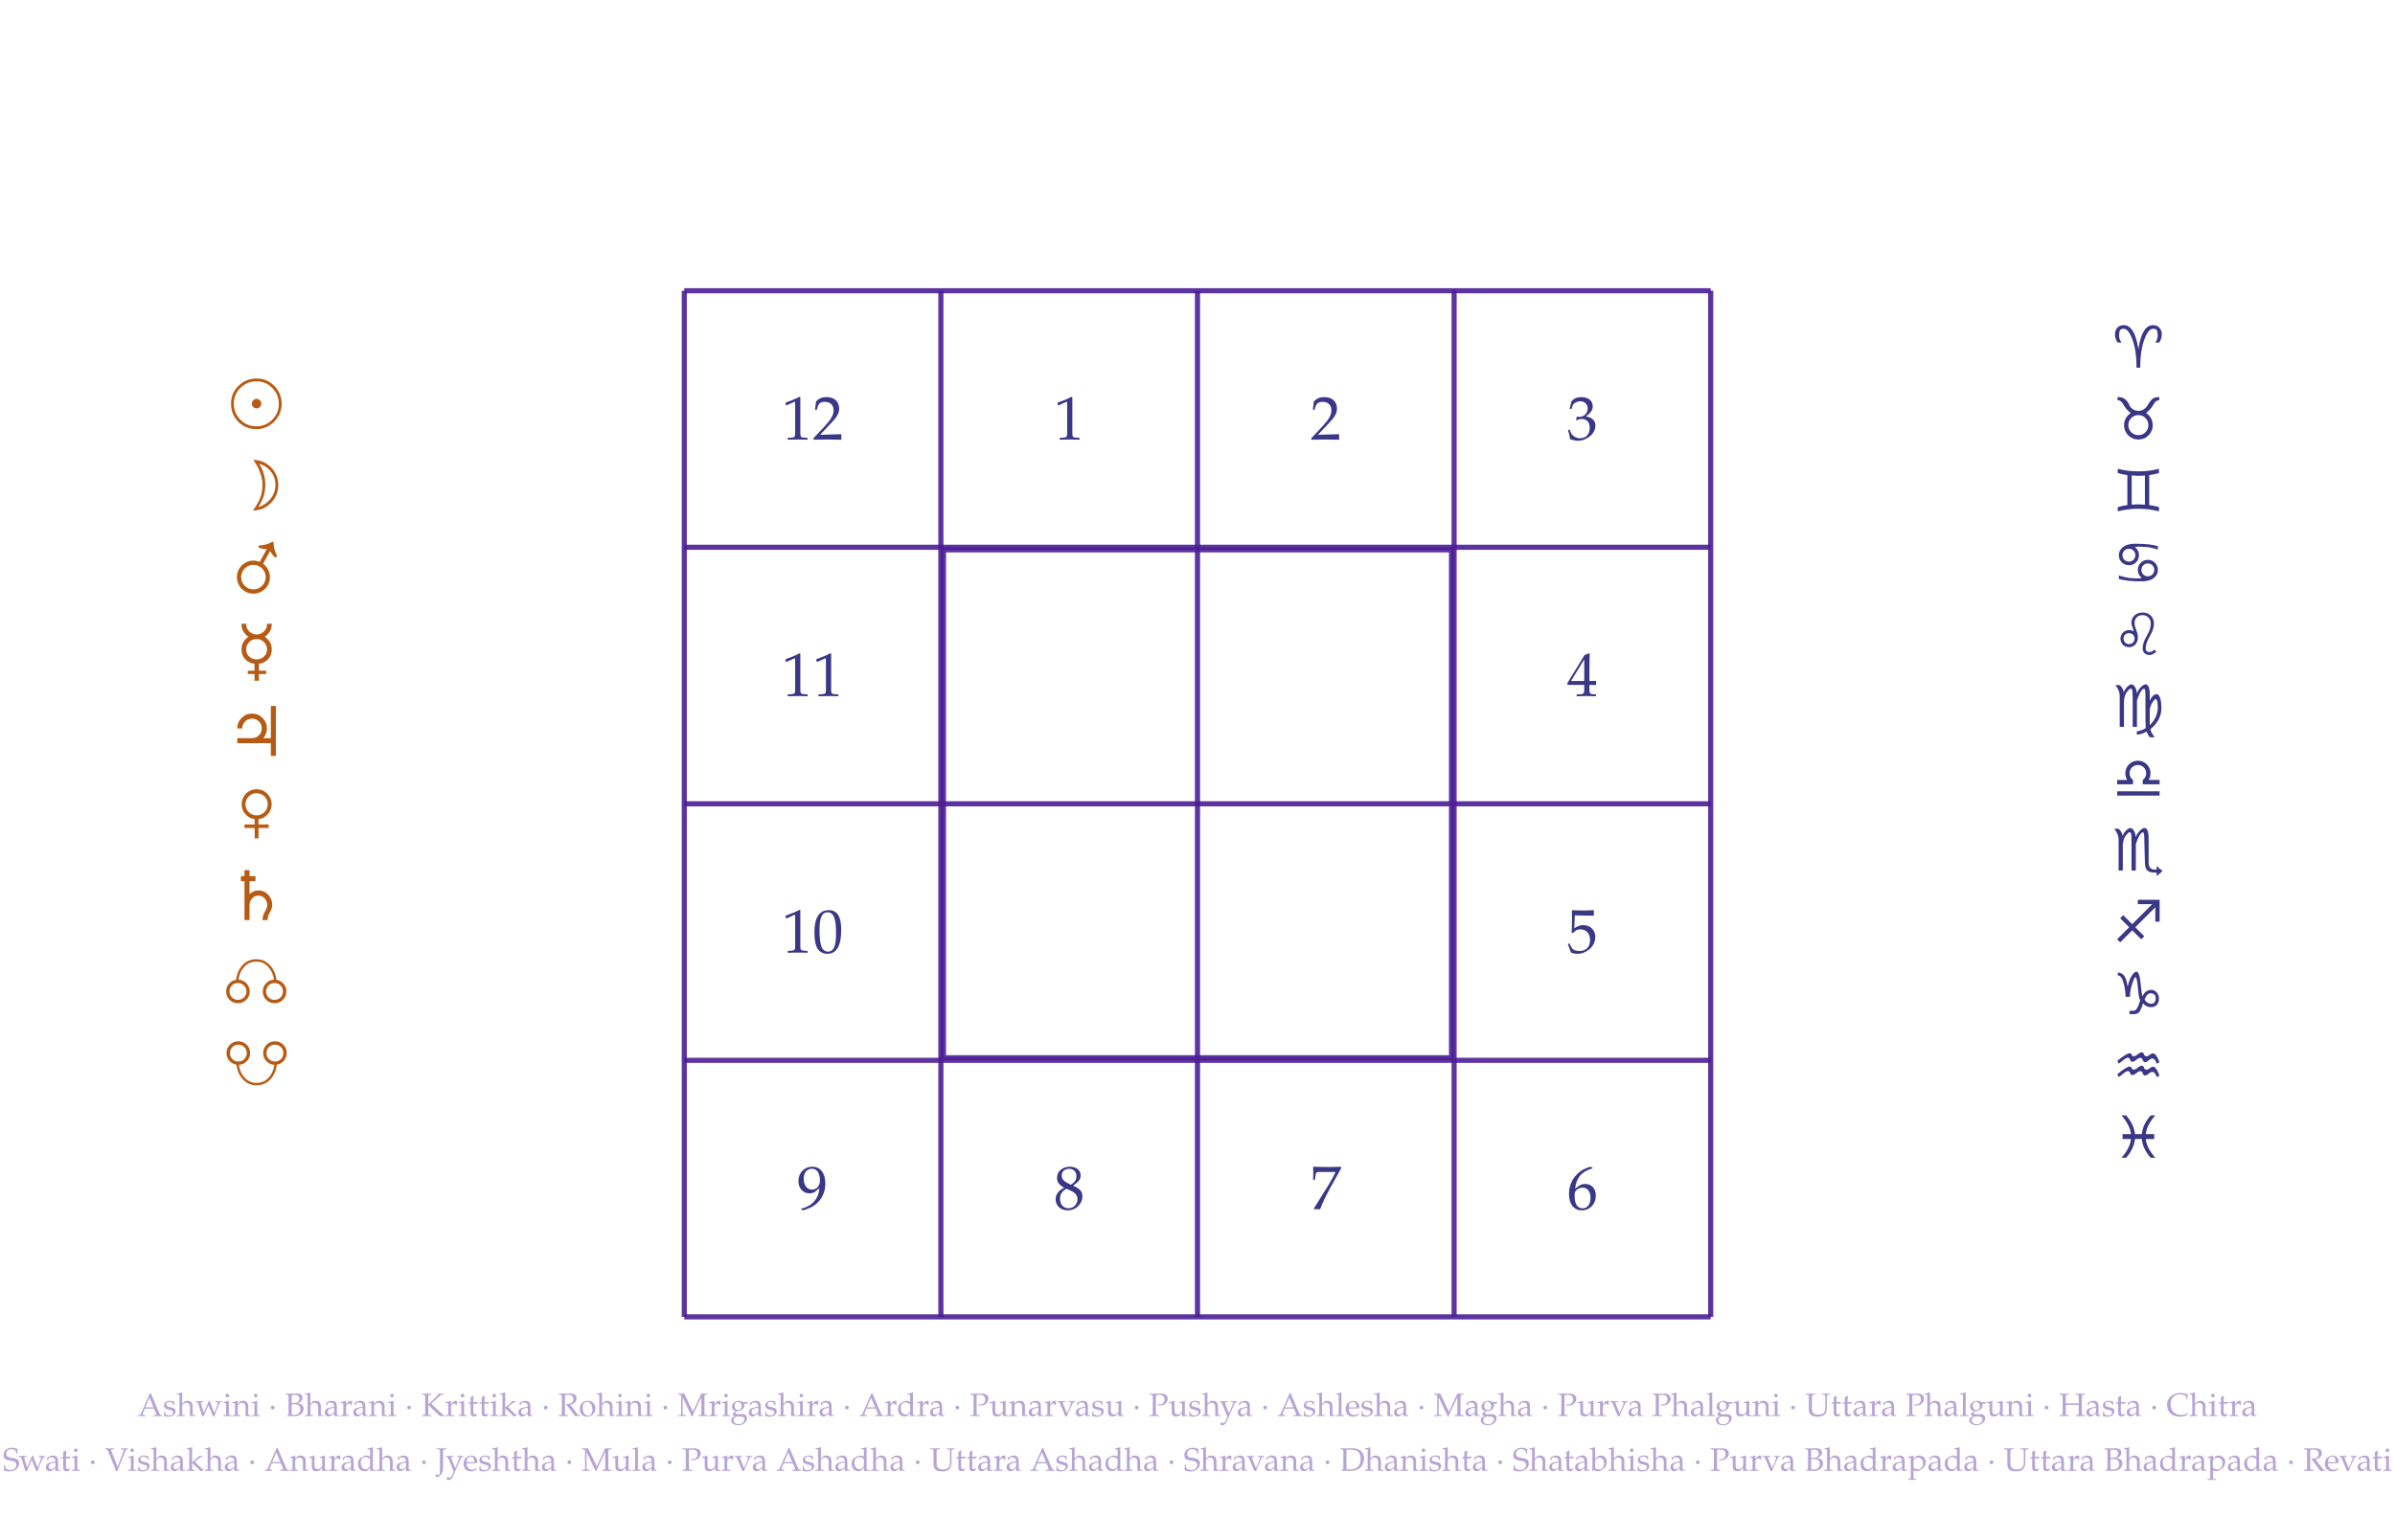
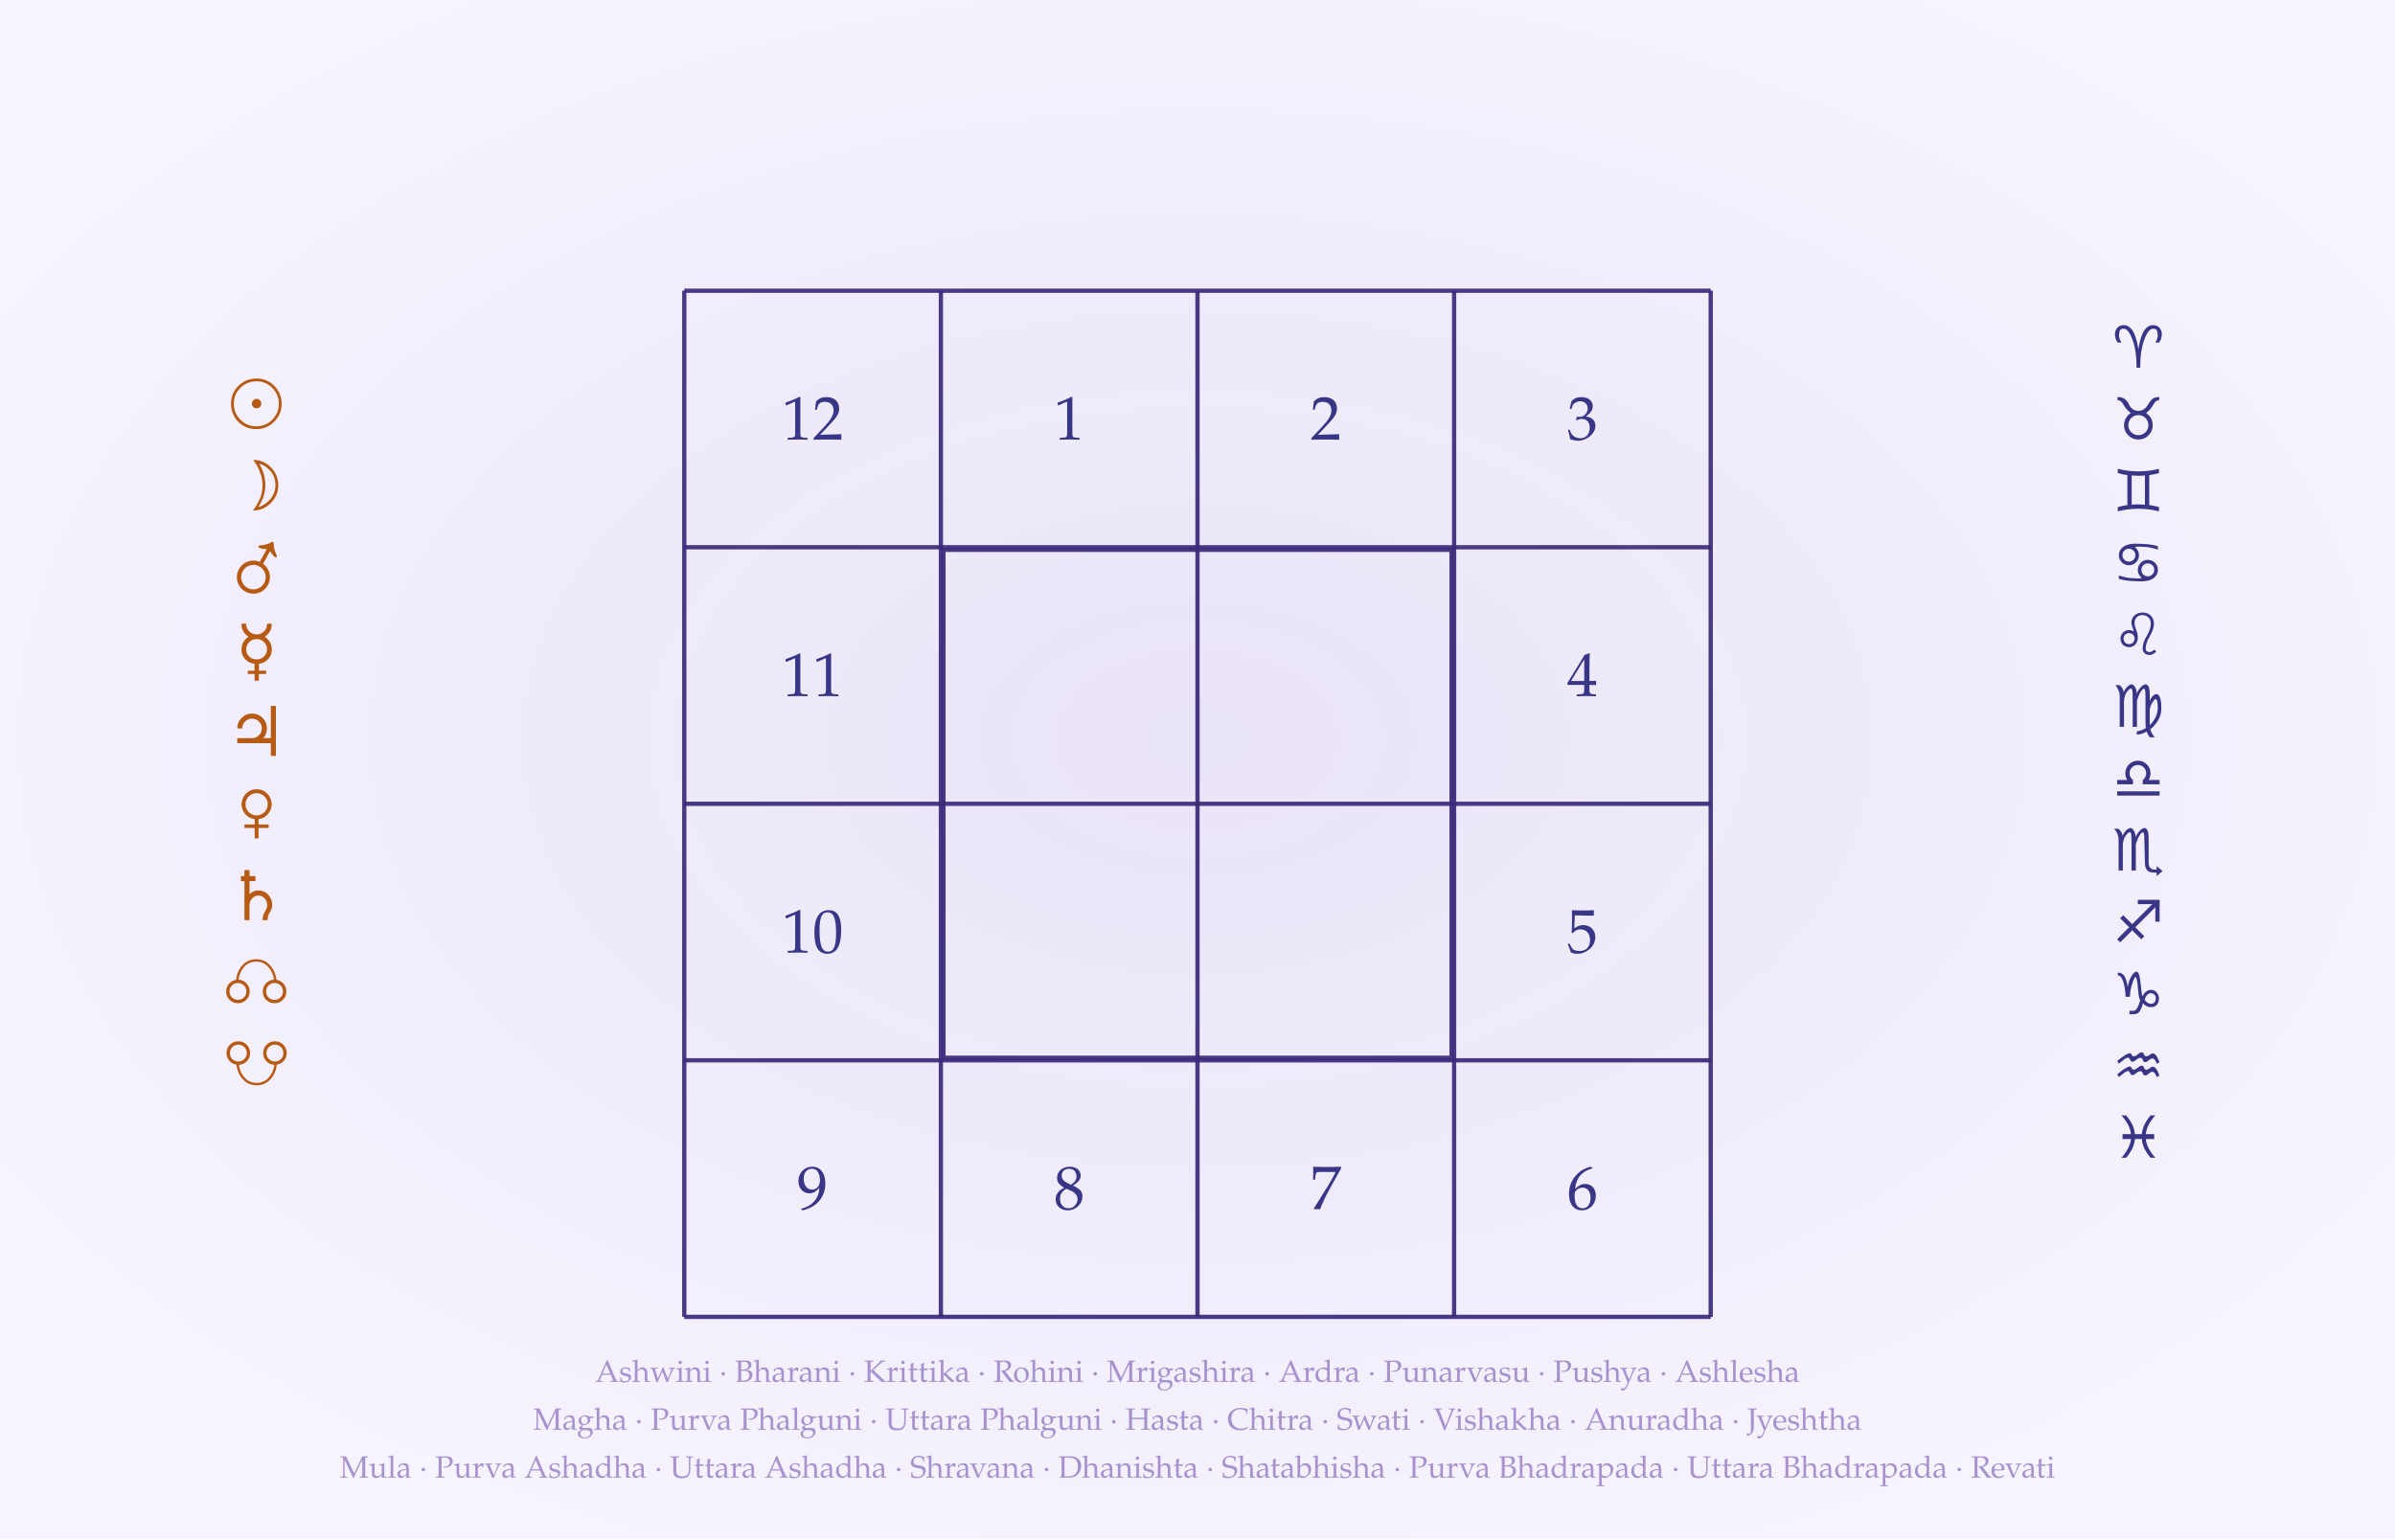
<svg xmlns="http://www.w3.org/2000/svg" viewBox="0 0 1400 900" width="1400" height="900" role="img" aria-label="An empty South Indian house chart">
-   <g stroke="rgba(76,29,149,0.9)" stroke-width="3" fill="none">
-     <line x1="400" y1="170" x2="1000" y2="170" />
-     <line x1="400" y1="170" x2="400" y2="770" />
-     <line x1="400" y1="320" x2="1000" y2="320" />
-     <line x1="550" y1="170" x2="550" y2="770" />
-     <line x1="400" y1="470" x2="1000" y2="470" />
-     <line x1="700" y1="170" x2="700" y2="770" />
-     <line x1="400" y1="620" x2="1000" y2="620" />
-     <line x1="850" y1="170" x2="850" y2="770" />
-     <line x1="400" y1="770" x2="1000" y2="770" />
-     <line x1="1000" y1="170" x2="1000" y2="770" />
+   <defs>
+     <radialGradient id="vig" cx="50%" cy="48%" r="70%">
+       <stop offset="0%" stop-color="rgba(76,29,149,0.08)" />
+       <stop offset="55%" stop-color="rgba(76,29,149,0.08)" stop-opacity="0.4" />
+       <stop offset="100%" stop-color="#f7f5ff" stop-opacity="0" />
+     </radialGradient>
+   </defs>
+   <rect width="1400" height="900" fill="#f7f5ff" />
+   <rect width="1400" height="900" fill="url(#vig)" />
+   <g>
+     <g stroke="rgba(59,42,122,0.92)" stroke-width="2.5" fill="none">
+       <line x1="400" y1="170" x2="1000" y2="170" />
+       <line x1="400" y1="170" x2="400" y2="770" />
+       <line x1="400" y1="320" x2="1000" y2="320" />
+       <line x1="550" y1="170" x2="550" y2="770" />
+       <line x1="400" y1="470" x2="1000" y2="470" />
+       <line x1="700" y1="170" x2="700" y2="770" />
+       <line x1="400" y1="620" x2="1000" y2="620" />
+       <line x1="850" y1="170" x2="850" y2="770" />
+       <line x1="400" y1="770" x2="1000" y2="770" />
+       <line x1="1000" y1="170" x2="1000" y2="770" />
+     </g>
+     <rect x="551.5" y="321.5" width="297" height="297" fill="none" stroke="rgba(59,42,122,0.92)" stroke-width="2.5" />
+     <g>
+       <rect x="552" y="322" width="296" height="296" fill="transparent" stroke="none" />
+     </g>
+     <text x="625" y="257" text-anchor="middle" font-size="36" fill="rgba(49,46,129,0.95)" font-family="'Iowan Old Style','Palatino Linotype','Book Antiqua',Georgia,serif">1</text>
+     <text x="775" y="257" text-anchor="middle" font-size="36" fill="rgba(49,46,129,0.95)" font-family="'Iowan Old Style','Palatino Linotype','Book Antiqua',Georgia,serif">2</text>
+     <text x="925" y="257" text-anchor="middle" font-size="36" fill="rgba(49,46,129,0.95)" font-family="'Iowan Old Style','Palatino Linotype','Book Antiqua',Georgia,serif">3</text>
+     <text x="925" y="407" text-anchor="middle" font-size="36" fill="rgba(49,46,129,0.95)" font-family="'Iowan Old Style','Palatino Linotype','Book Antiqua',Georgia,serif">4</text>
+     <text x="925" y="557" text-anchor="middle" font-size="36" fill="rgba(49,46,129,0.95)" font-family="'Iowan Old Style','Palatino Linotype','Book Antiqua',Georgia,serif">5</text>
+     <text x="925" y="707" text-anchor="middle" font-size="36" fill="rgba(49,46,129,0.95)" font-family="'Iowan Old Style','Palatino Linotype','Book Antiqua',Georgia,serif">6</text>
+     <text x="775" y="707" text-anchor="middle" font-size="36" fill="rgba(49,46,129,0.95)" font-family="'Iowan Old Style','Palatino Linotype','Book Antiqua',Georgia,serif">7</text>
+     <text x="625" y="707" text-anchor="middle" font-size="36" fill="rgba(49,46,129,0.95)" font-family="'Iowan Old Style','Palatino Linotype','Book Antiqua',Georgia,serif">8</text>
+     <text x="475" y="707" text-anchor="middle" font-size="36" fill="rgba(49,46,129,0.95)" font-family="'Iowan Old Style','Palatino Linotype','Book Antiqua',Georgia,serif">9</text>
+     <text x="475" y="557" text-anchor="middle" font-size="36" fill="rgba(49,46,129,0.95)" font-family="'Iowan Old Style','Palatino Linotype','Book Antiqua',Georgia,serif">10</text>
+     <text x="475" y="407" text-anchor="middle" font-size="36" fill="rgba(49,46,129,0.95)" font-family="'Iowan Old Style','Palatino Linotype','Book Antiqua',Georgia,serif">11</text>
+     <text x="475" y="257" text-anchor="middle" font-size="36" fill="rgba(49,46,129,0.95)" font-family="'Iowan Old Style','Palatino Linotype','Book Antiqua',Georgia,serif">12</text>
  </g>
-   <rect x="551.5" y="321.5" width="297" height="297" fill="none" stroke="rgba(76,29,149,0.9)" stroke-width="3" />
-   <g>
-     <rect x="552" y="322" width="296" height="296" fill="transparent" stroke="none" />
-   </g>
-   <text x="625" y="257" text-anchor="middle" font-size="36" fill="rgba(49,46,129,0.95)" font-family="'Iowan Old Style','Palatino Linotype','Book Antiqua',Georgia,serif">1</text>
-   <text x="775" y="257" text-anchor="middle" font-size="36" fill="rgba(49,46,129,0.95)" font-family="'Iowan Old Style','Palatino Linotype','Book Antiqua',Georgia,serif">2</text>
-   <text x="925" y="257" text-anchor="middle" font-size="36" fill="rgba(49,46,129,0.95)" font-family="'Iowan Old Style','Palatino Linotype','Book Antiqua',Georgia,serif">3</text>
-   <text x="925" y="407" text-anchor="middle" font-size="36" fill="rgba(49,46,129,0.95)" font-family="'Iowan Old Style','Palatino Linotype','Book Antiqua',Georgia,serif">4</text>
-   <text x="925" y="557" text-anchor="middle" font-size="36" fill="rgba(49,46,129,0.95)" font-family="'Iowan Old Style','Palatino Linotype','Book Antiqua',Georgia,serif">5</text>
-   <text x="925" y="707" text-anchor="middle" font-size="36" fill="rgba(49,46,129,0.95)" font-family="'Iowan Old Style','Palatino Linotype','Book Antiqua',Georgia,serif">6</text>
-   <text x="775" y="707" text-anchor="middle" font-size="36" fill="rgba(49,46,129,0.95)" font-family="'Iowan Old Style','Palatino Linotype','Book Antiqua',Georgia,serif">7</text>
-   <text x="625" y="707" text-anchor="middle" font-size="36" fill="rgba(49,46,129,0.95)" font-family="'Iowan Old Style','Palatino Linotype','Book Antiqua',Georgia,serif">8</text>
-   <text x="475" y="707" text-anchor="middle" font-size="36" fill="rgba(49,46,129,0.95)" font-family="'Iowan Old Style','Palatino Linotype','Book Antiqua',Georgia,serif">9</text>
-   <text x="475" y="557" text-anchor="middle" font-size="36" fill="rgba(49,46,129,0.95)" font-family="'Iowan Old Style','Palatino Linotype','Book Antiqua',Georgia,serif">10</text>
-   <text x="475" y="407" text-anchor="middle" font-size="36" fill="rgba(49,46,129,0.95)" font-family="'Iowan Old Style','Palatino Linotype','Book Antiqua',Georgia,serif">11</text>
-   <text x="475" y="257" text-anchor="middle" font-size="36" fill="rgba(49,46,129,0.95)" font-family="'Iowan Old Style','Palatino Linotype','Book Antiqua',Georgia,serif">12</text>
  <text x="150" y="250" text-anchor="middle" font-size="40" fill="rgba(180,83,9,0.95)" font-family="'Iowan Old Style','Palatino Linotype','Book Antiqua',Georgia,serif">☉</text>
  <text x="150" y="298" text-anchor="middle" font-size="40" fill="rgba(180,83,9,0.95)" font-family="'Iowan Old Style','Palatino Linotype','Book Antiqua',Georgia,serif">☽</text>
  <text x="150" y="346" text-anchor="middle" font-size="40" fill="rgba(180,83,9,0.95)" font-family="'Iowan Old Style','Palatino Linotype','Book Antiqua',Georgia,serif">♂</text>
  <text x="150" y="394" text-anchor="middle" font-size="40" fill="rgba(180,83,9,0.95)" font-family="'Iowan Old Style','Palatino Linotype','Book Antiqua',Georgia,serif">☿</text>
  <text x="150" y="442" text-anchor="middle" font-size="40" fill="rgba(180,83,9,0.95)" font-family="'Iowan Old Style','Palatino Linotype','Book Antiqua',Georgia,serif">♃</text>
  <text x="150" y="490" text-anchor="middle" font-size="40" fill="rgba(180,83,9,0.95)" font-family="'Iowan Old Style','Palatino Linotype','Book Antiqua',Georgia,serif">♀</text>
  <text x="150" y="538" text-anchor="middle" font-size="40" fill="rgba(180,83,9,0.95)" font-family="'Iowan Old Style','Palatino Linotype','Book Antiqua',Georgia,serif">♄</text>
  <text x="150" y="586" text-anchor="middle" font-size="40" fill="rgba(180,83,9,0.95)" font-family="'Iowan Old Style','Palatino Linotype','Book Antiqua',Georgia,serif">☊</text>
  <text x="150" y="634" text-anchor="middle" font-size="40" fill="rgba(180,83,9,0.95)" font-family="'Iowan Old Style','Palatino Linotype','Book Antiqua',Georgia,serif">☋</text>
  <text x="1250" y="215" text-anchor="middle" font-size="34" fill="rgba(49,46,129,0.95)" font-family="'Iowan Old Style','Palatino Linotype','Book Antiqua',Georgia,serif">♈</text>
  <text x="1250" y="257" text-anchor="middle" font-size="34" fill="rgba(49,46,129,0.95)" font-family="'Iowan Old Style','Palatino Linotype','Book Antiqua',Georgia,serif">♉</text>
  <text x="1250" y="299" text-anchor="middle" font-size="34" fill="rgba(49,46,129,0.95)" font-family="'Iowan Old Style','Palatino Linotype','Book Antiqua',Georgia,serif">♊</text>
  <text x="1250" y="341" text-anchor="middle" font-size="34" fill="rgba(49,46,129,0.95)" font-family="'Iowan Old Style','Palatino Linotype','Book Antiqua',Georgia,serif">♋</text>
  <text x="1250" y="383" text-anchor="middle" font-size="34" fill="rgba(49,46,129,0.95)" font-family="'Iowan Old Style','Palatino Linotype','Book Antiqua',Georgia,serif">♌</text>
  <text x="1250" y="425" text-anchor="middle" font-size="34" fill="rgba(49,46,129,0.95)" font-family="'Iowan Old Style','Palatino Linotype','Book Antiqua',Georgia,serif">♍</text>
  <text x="1250" y="467" text-anchor="middle" font-size="34" fill="rgba(49,46,129,0.95)" font-family="'Iowan Old Style','Palatino Linotype','Book Antiqua',Georgia,serif">♎</text>
  <text x="1250" y="509" text-anchor="middle" font-size="34" fill="rgba(49,46,129,0.95)" font-family="'Iowan Old Style','Palatino Linotype','Book Antiqua',Georgia,serif">♏</text>
  <text x="1250" y="551" text-anchor="middle" font-size="34" fill="rgba(49,46,129,0.95)" font-family="'Iowan Old Style','Palatino Linotype','Book Antiqua',Georgia,serif">♐</text>
  <text x="1250" y="593" text-anchor="middle" font-size="34" fill="rgba(49,46,129,0.95)" font-family="'Iowan Old Style','Palatino Linotype','Book Antiqua',Georgia,serif">♑</text>
  <text x="1250" y="635" text-anchor="middle" font-size="34" fill="rgba(49,46,129,0.95)" font-family="'Iowan Old Style','Palatino Linotype','Book Antiqua',Georgia,serif">♒</text>
  <text x="1250" y="677" text-anchor="middle" font-size="34" fill="rgba(49,46,129,0.95)" font-family="'Iowan Old Style','Palatino Linotype','Book Antiqua',Georgia,serif">♓</text>
-   <text x="700" y="828" text-anchor="middle" font-size="19" fill="rgba(76,29,149,0.4)" font-family="'Iowan Old Style','Palatino Linotype','Book Antiqua',Georgia,serif">Ashwini  ·  Bharani  ·  Krittika  ·  Rohini  ·  Mrigashira  ·  Ardra  ·  Punarvasu  ·  Pushya  ·  Ashlesha  ·  Magha  ·  Purva Phalguni  ·  Uttara Phalguni  ·  Hasta  ·  Chitra</text>
-   <text x="700" y="860" text-anchor="middle" font-size="19" fill="rgba(76,29,149,0.4)" font-family="'Iowan Old Style','Palatino Linotype','Book Antiqua',Georgia,serif">Swati  ·  Vishakha  ·  Anuradha  ·  Jyeshtha  ·  Mula  ·  Purva Ashadha  ·  Uttara Ashadha  ·  Shravana  ·  Dhanishta  ·  Shatabhisha  ·  Purva Bhadrapada  ·  Uttara Bhadrapada  ·  Revati</text>
+   <text x="700" y="808" text-anchor="middle" font-size="18" fill="rgba(76,29,149,0.45)" font-family="'Iowan Old Style','Palatino Linotype','Book Antiqua',Georgia,serif">Ashwini  ·  Bharani  ·  Krittika  ·  Rohini  ·  Mrigashira  ·  Ardra  ·  Punarvasu  ·  Pushya  ·  Ashlesha</text>
+   <text x="700" y="836" text-anchor="middle" font-size="18" fill="rgba(76,29,149,0.45)" font-family="'Iowan Old Style','Palatino Linotype','Book Antiqua',Georgia,serif">Magha  ·  Purva Phalguni  ·  Uttara Phalguni  ·  Hasta  ·  Chitra  ·  Swati  ·  Vishakha  ·  Anuradha  ·  Jyeshtha</text>
+   <text x="700" y="864" text-anchor="middle" font-size="18" fill="rgba(76,29,149,0.45)" font-family="'Iowan Old Style','Palatino Linotype','Book Antiqua',Georgia,serif">Mula  ·  Purva Ashadha  ·  Uttara Ashadha  ·  Shravana  ·  Dhanishta  ·  Shatabhisha  ·  Purva Bhadrapada  ·  Uttara Bhadrapada  ·  Revati</text>
</svg>
